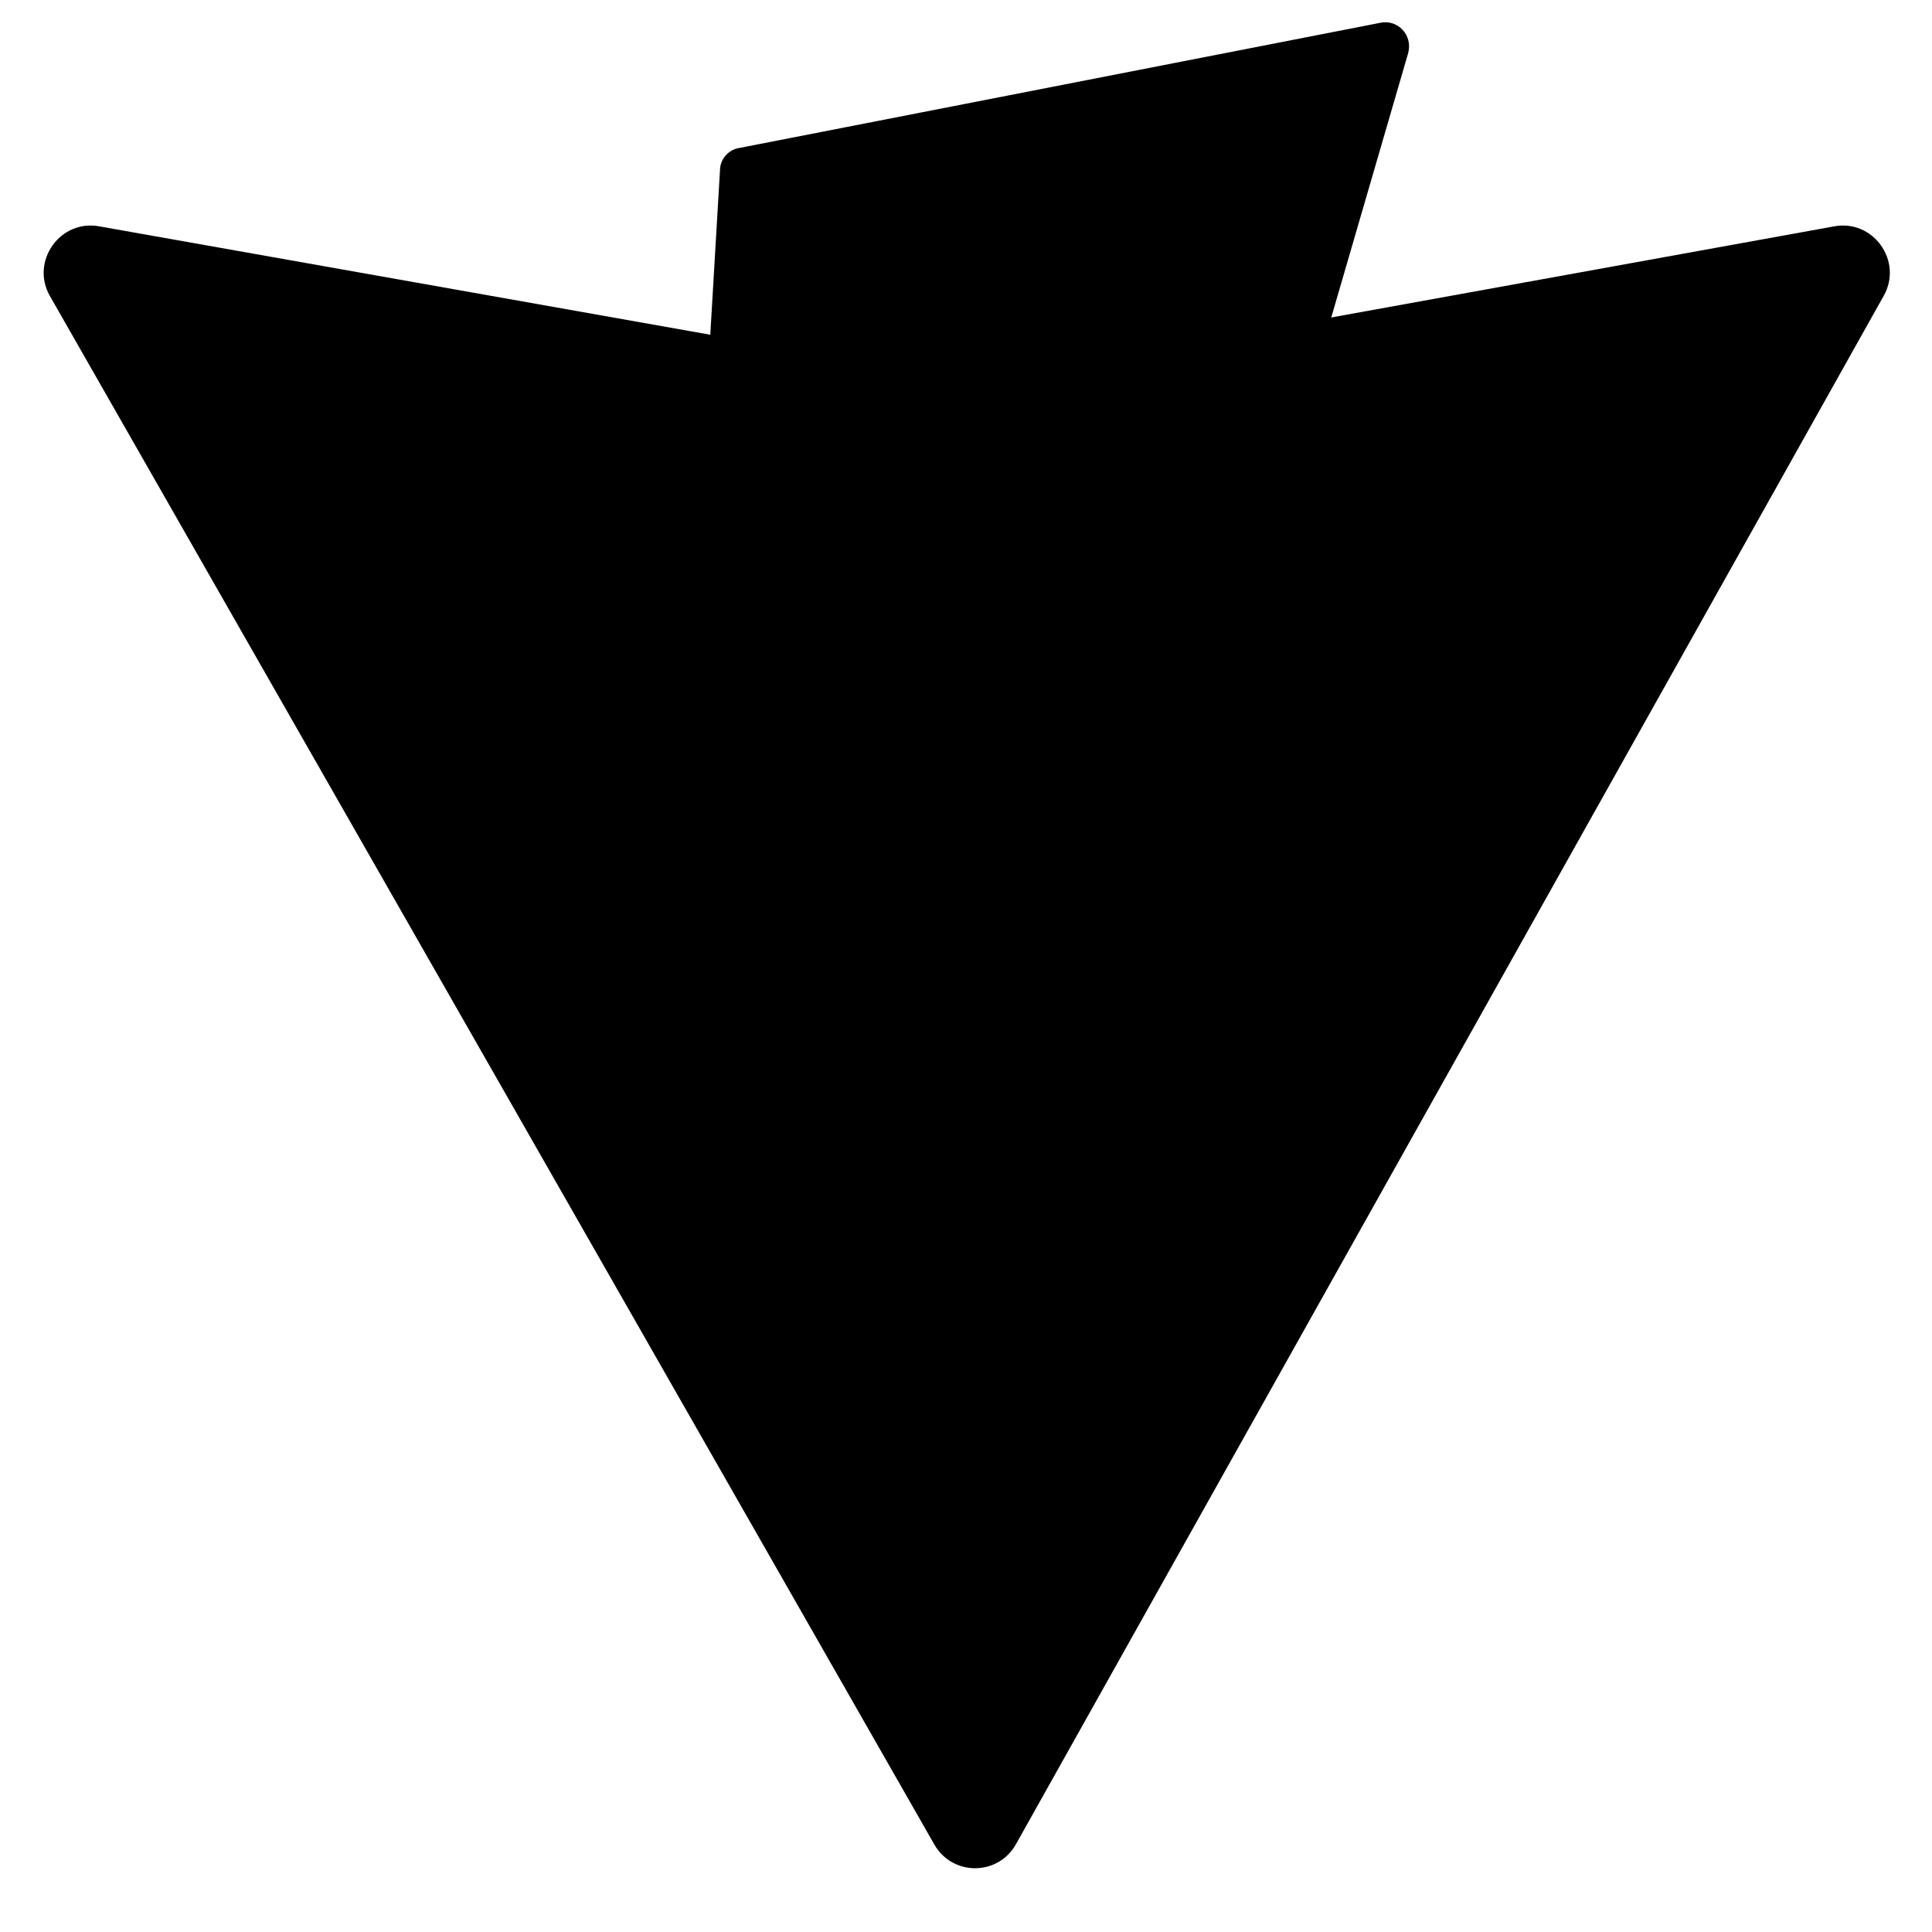
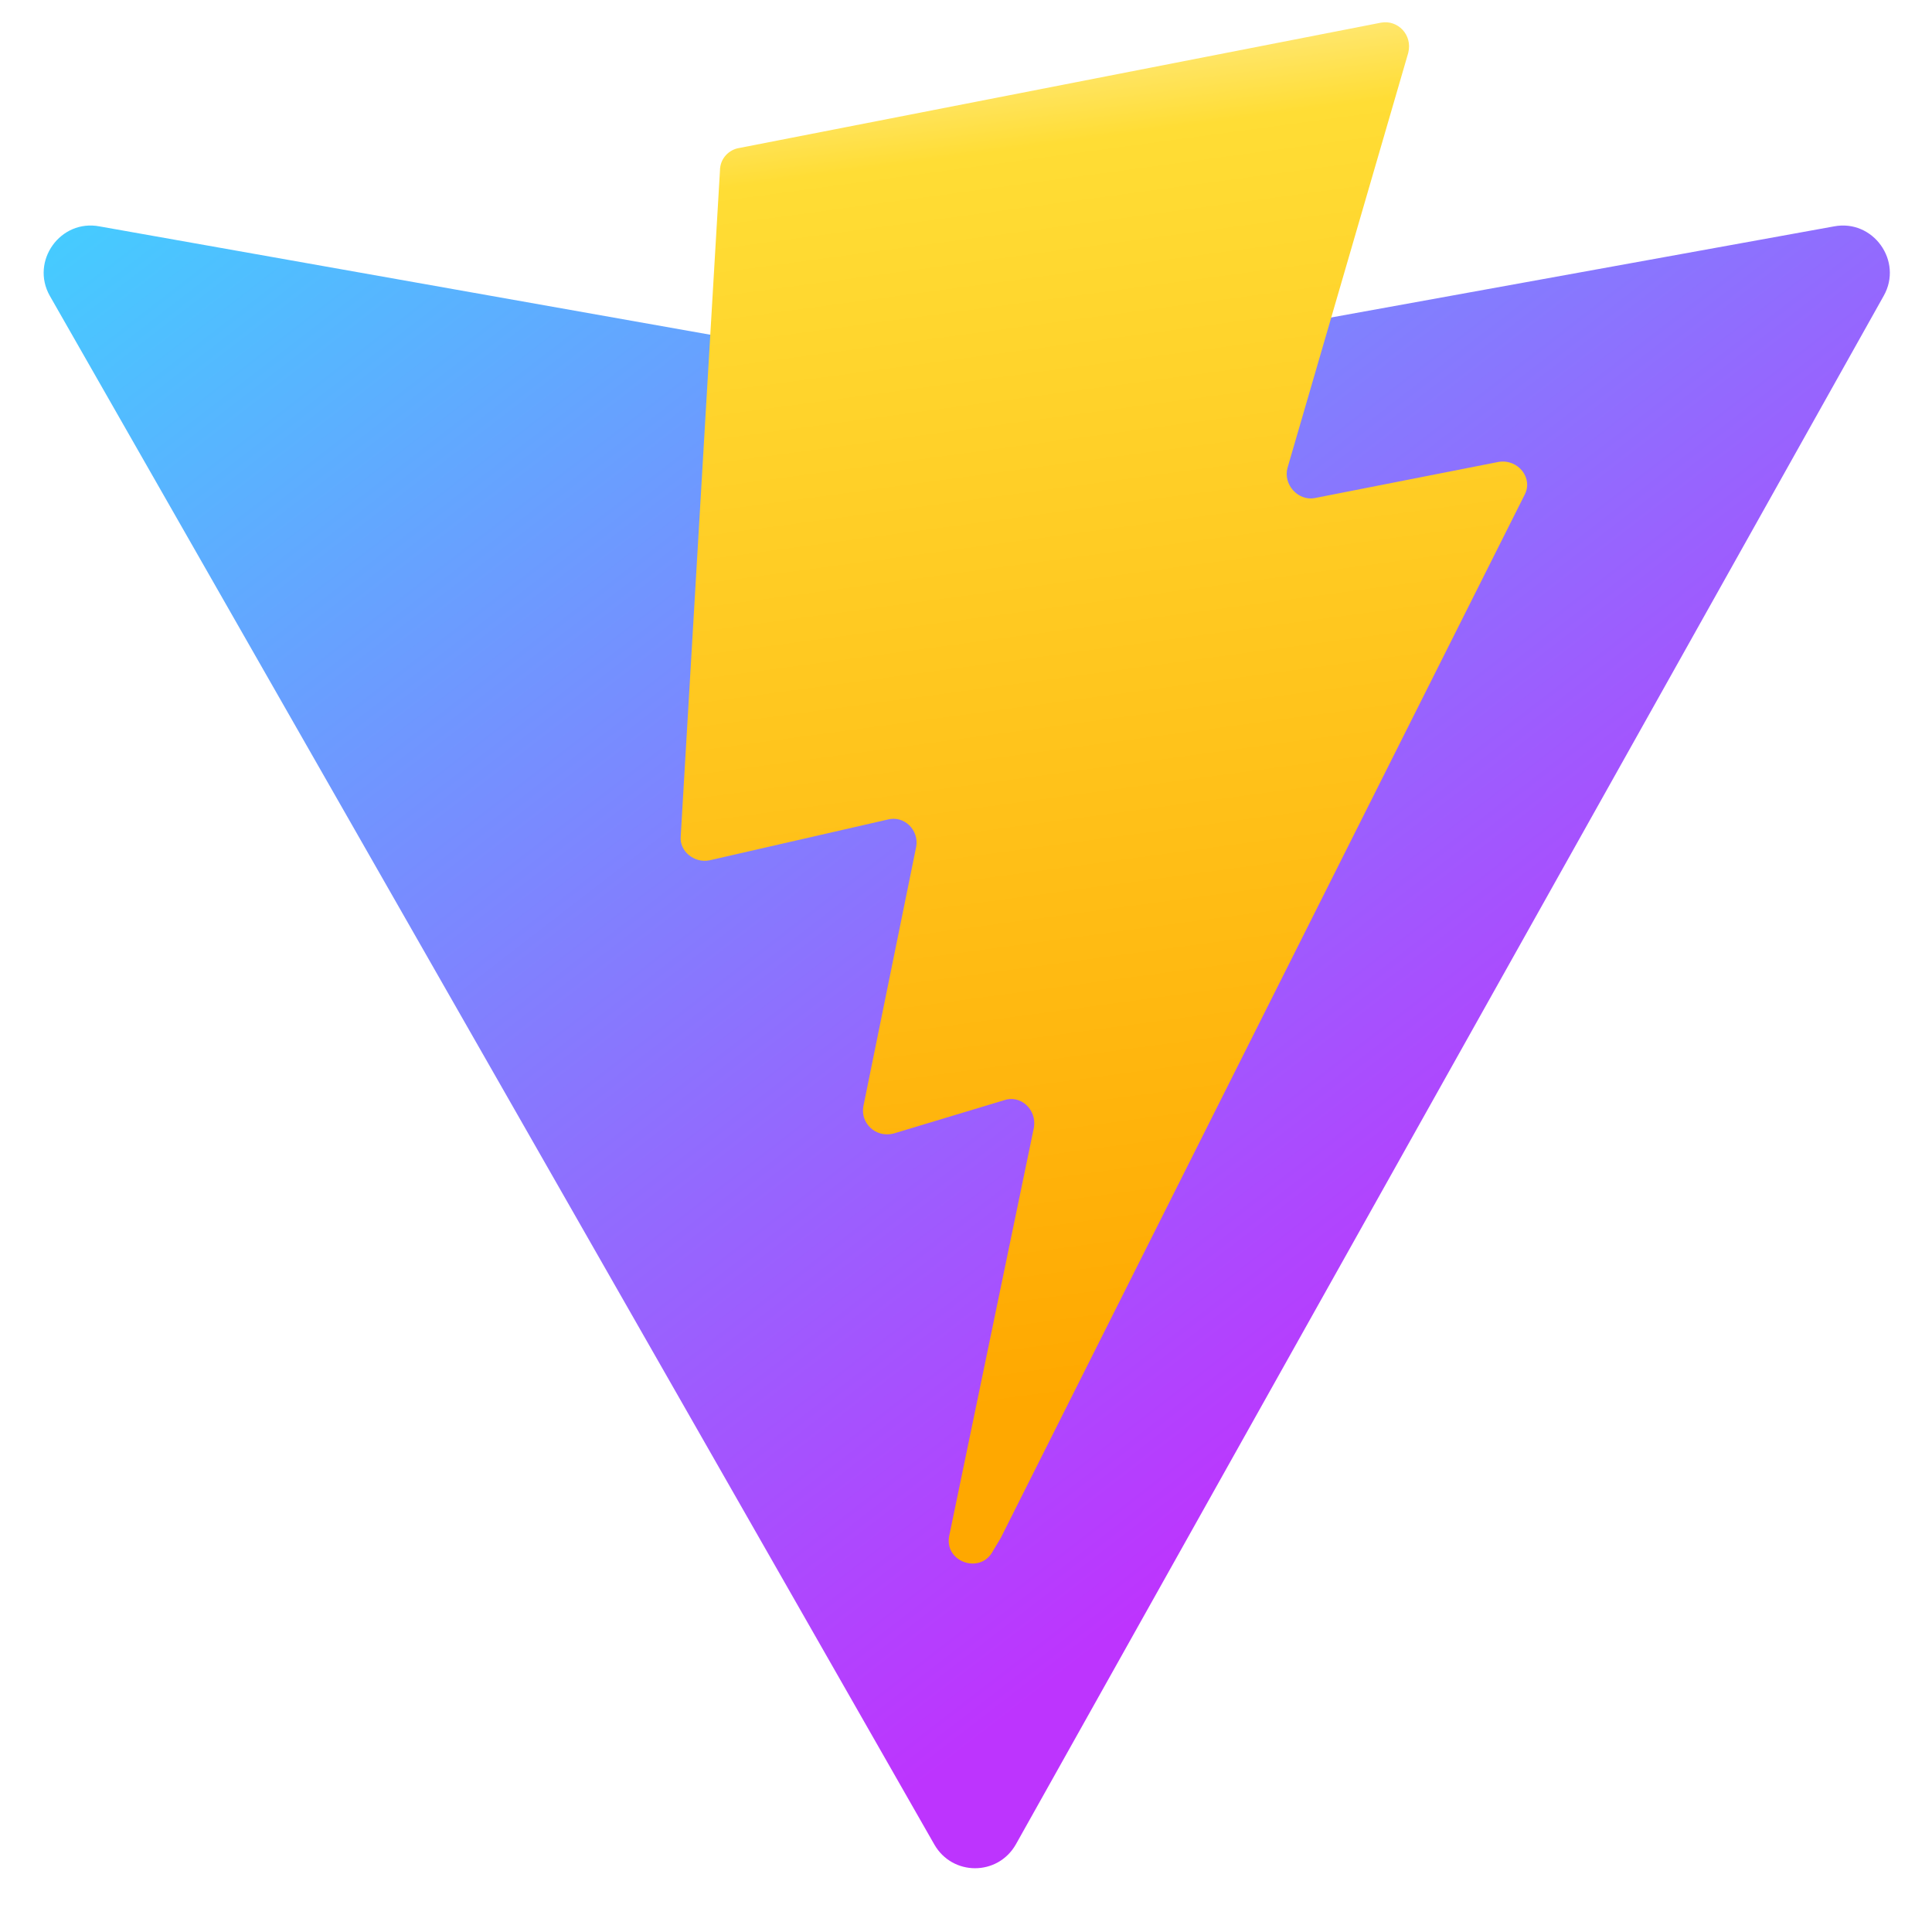
<svg xmlns="http://www.w3.org/2000/svg" version="1.2" viewBox="0 0 128 128" width="128" height="128">
  <defs>
    <linearGradient id="P" gradientUnits="userSpaceOnUse" />
    <linearGradient id="g1" x2="1" href="#P" gradientTransform="matrix(71.421,96.995,-88.928,65.481,1.909,11.292)">
      <stop stop-color="#41d1ff" />
      <stop offset="1" stop-color="#bd34fe" />
    </linearGradient>
    <linearGradient id="g2" x2="1" href="#P" gradientTransform="matrix(12.92,88.628,-53.724,7.832,60.776,3.75)">
      <stop stop-color="#ffea83" />
      <stop offset=".08" stop-color="#ffdd35" />
      <stop offset="1" stop-color="#ffa800" />
    </linearGradient>
  </defs>
-   <style>.a{fill:url(#g1)}.b{fill:url(#g2)}</style>
+   <style>.vite-a{fill:url(#g1)}.vite-b{fill:url(#g2)}</style>
  <path class="vite-a" d="m124.8 19.6l-57.5 102.6c-1.2 2.1-4.2 2.1-5.4 0l-58.6-102.6c-1.3-2.3 0.7-5.1 3.3-4.6l57.5 10.2q0.5 0.1 1.1 0l56.3-10.2c2.6-0.5 4.6 2.3 3.3 4.6z" />
  <path class="vite-b" d="m91.5 1.5l-42.5 8.3c-0.7 0.1-1.3 0.7-1.3 1.5l-2.6 44.1c-0.1 1 0.9 1.8 1.9 1.6l11.8-2.7c1.1-0.3 2.1 0.7 1.9 1.8l-3.5 17.2c-0.2 1.1 0.8 2.1 2 1.8l7.3-2.2c1.1-0.4 2.2 0.6 2 1.8l-5.6 27c-0.4 1.7 1.9 2.6 2.8 1.2l0.6-1 34.7-69.1c0.6-1.1-0.4-2.4-1.7-2.2l-12.2 2.4c-1.1 0.2-2.1-0.9-1.8-2l8-27.5c0.3-1.2-0.7-2.2-1.8-2z" />
</svg>
